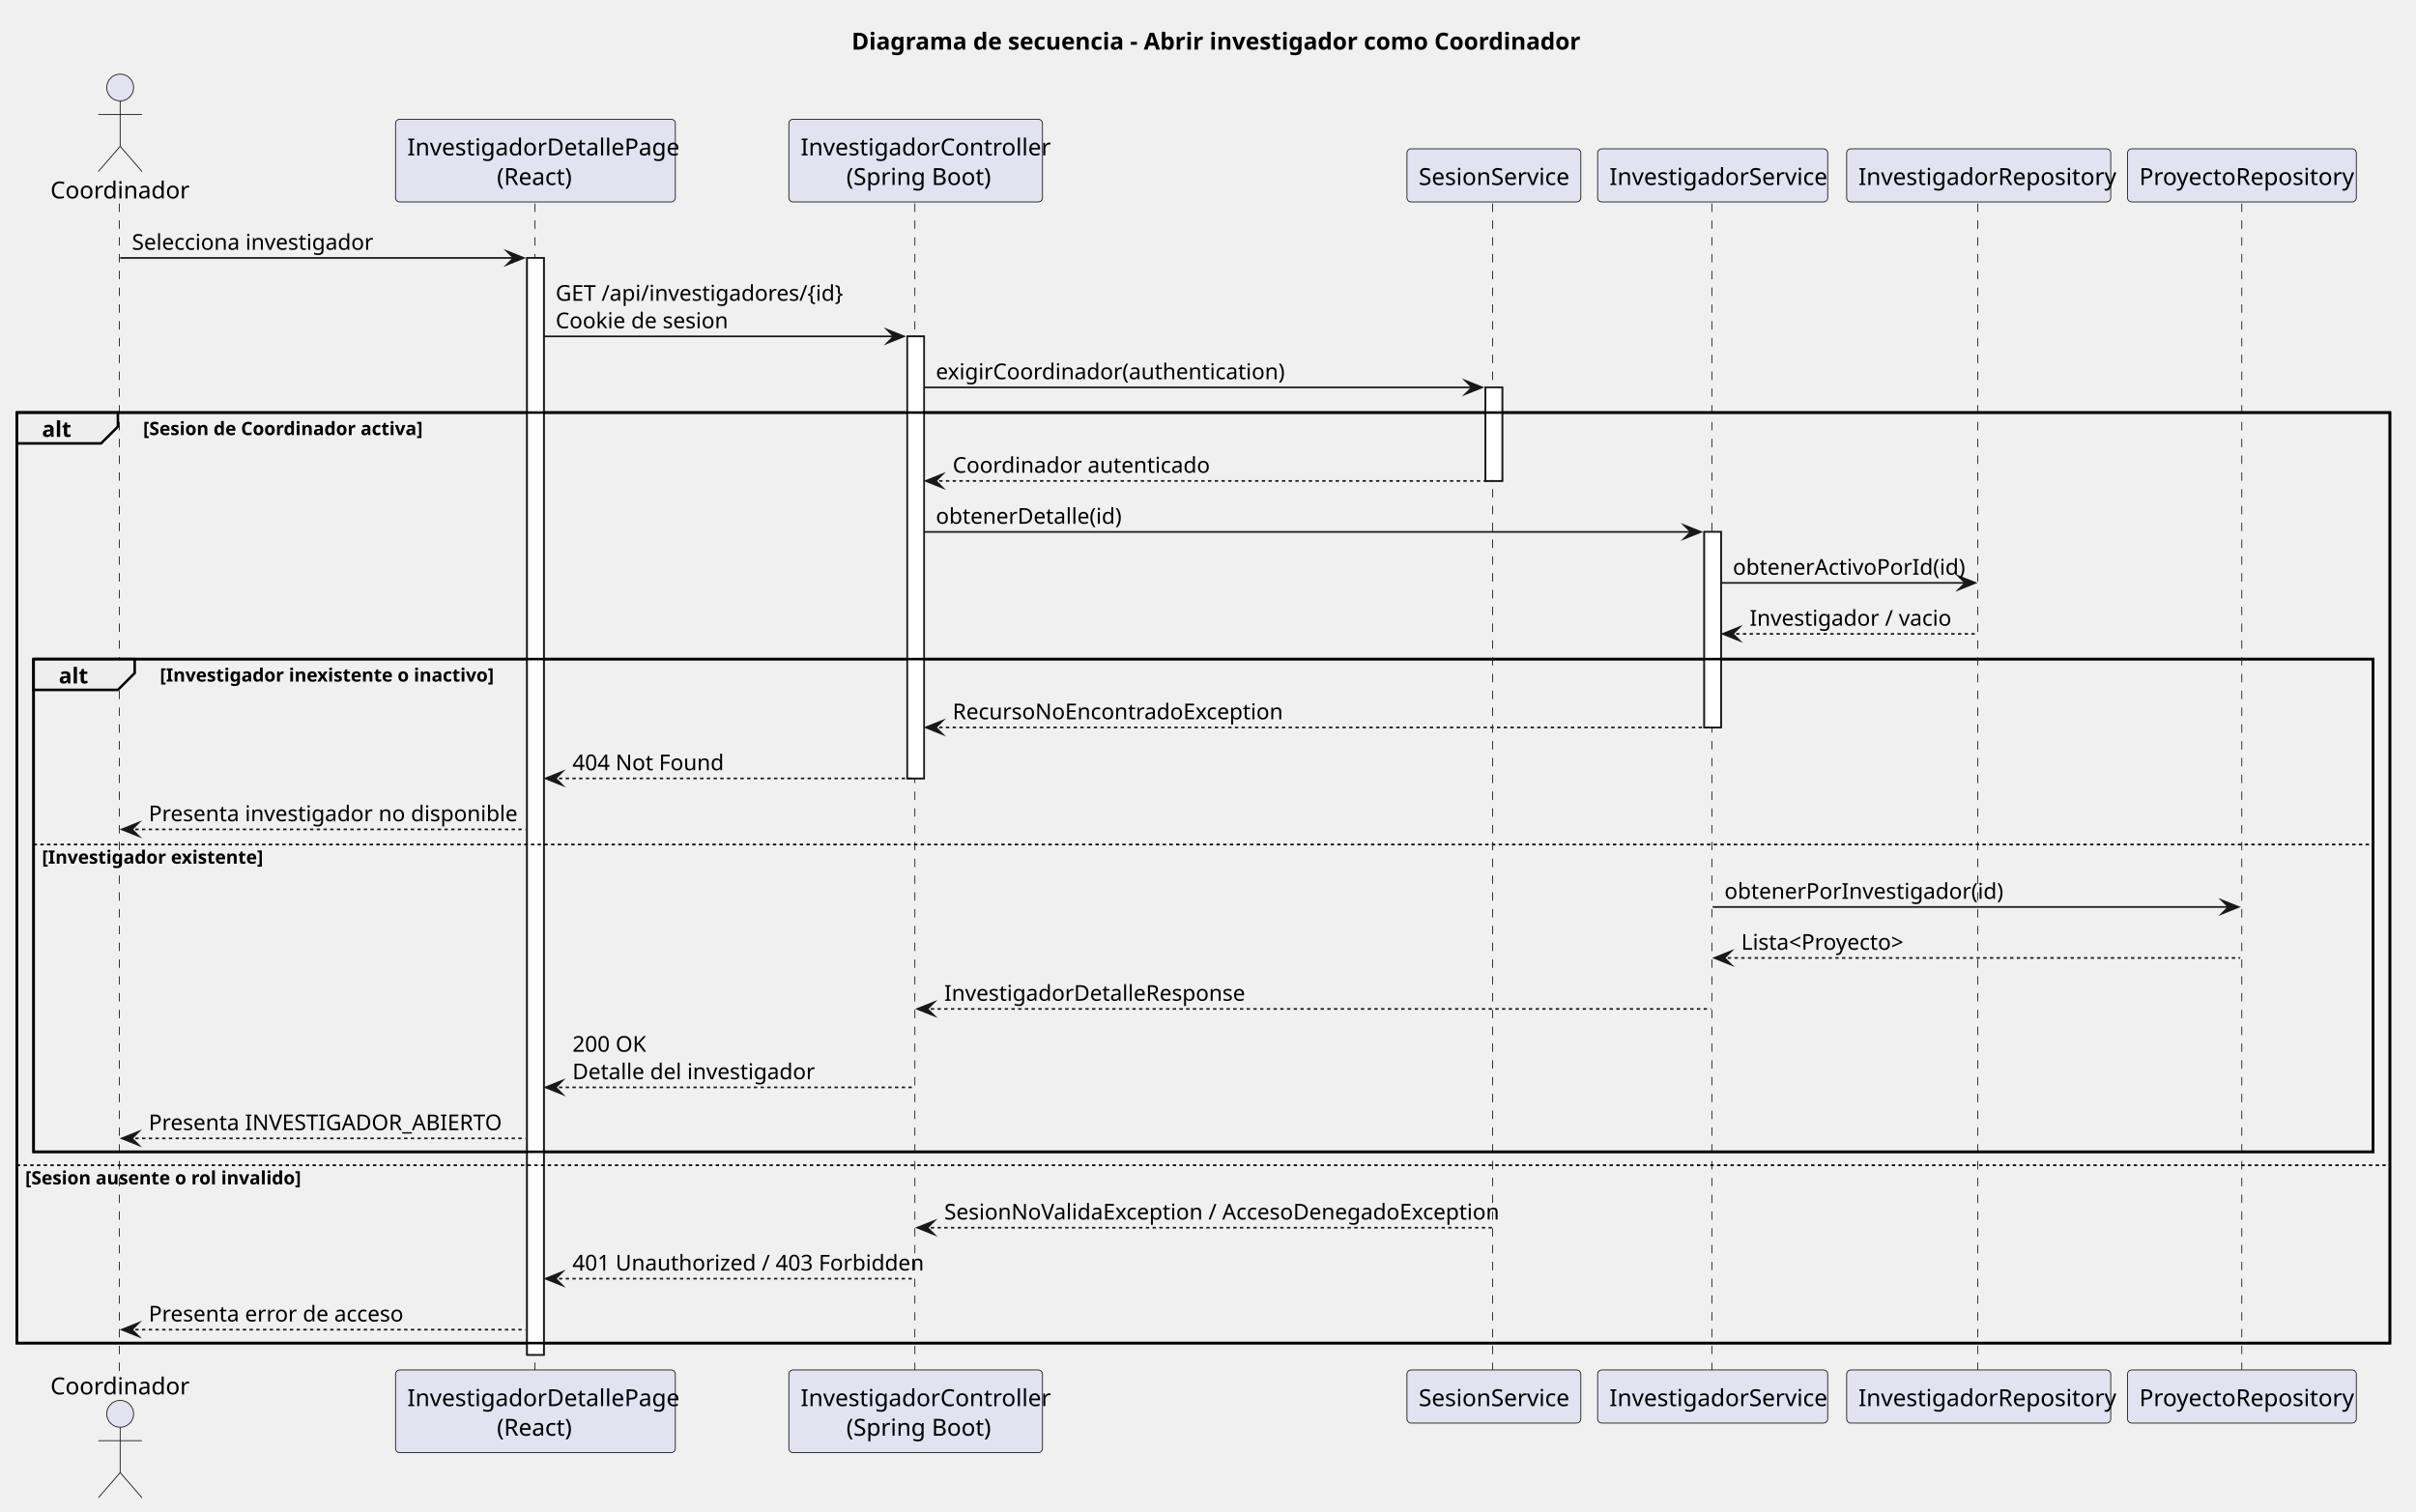
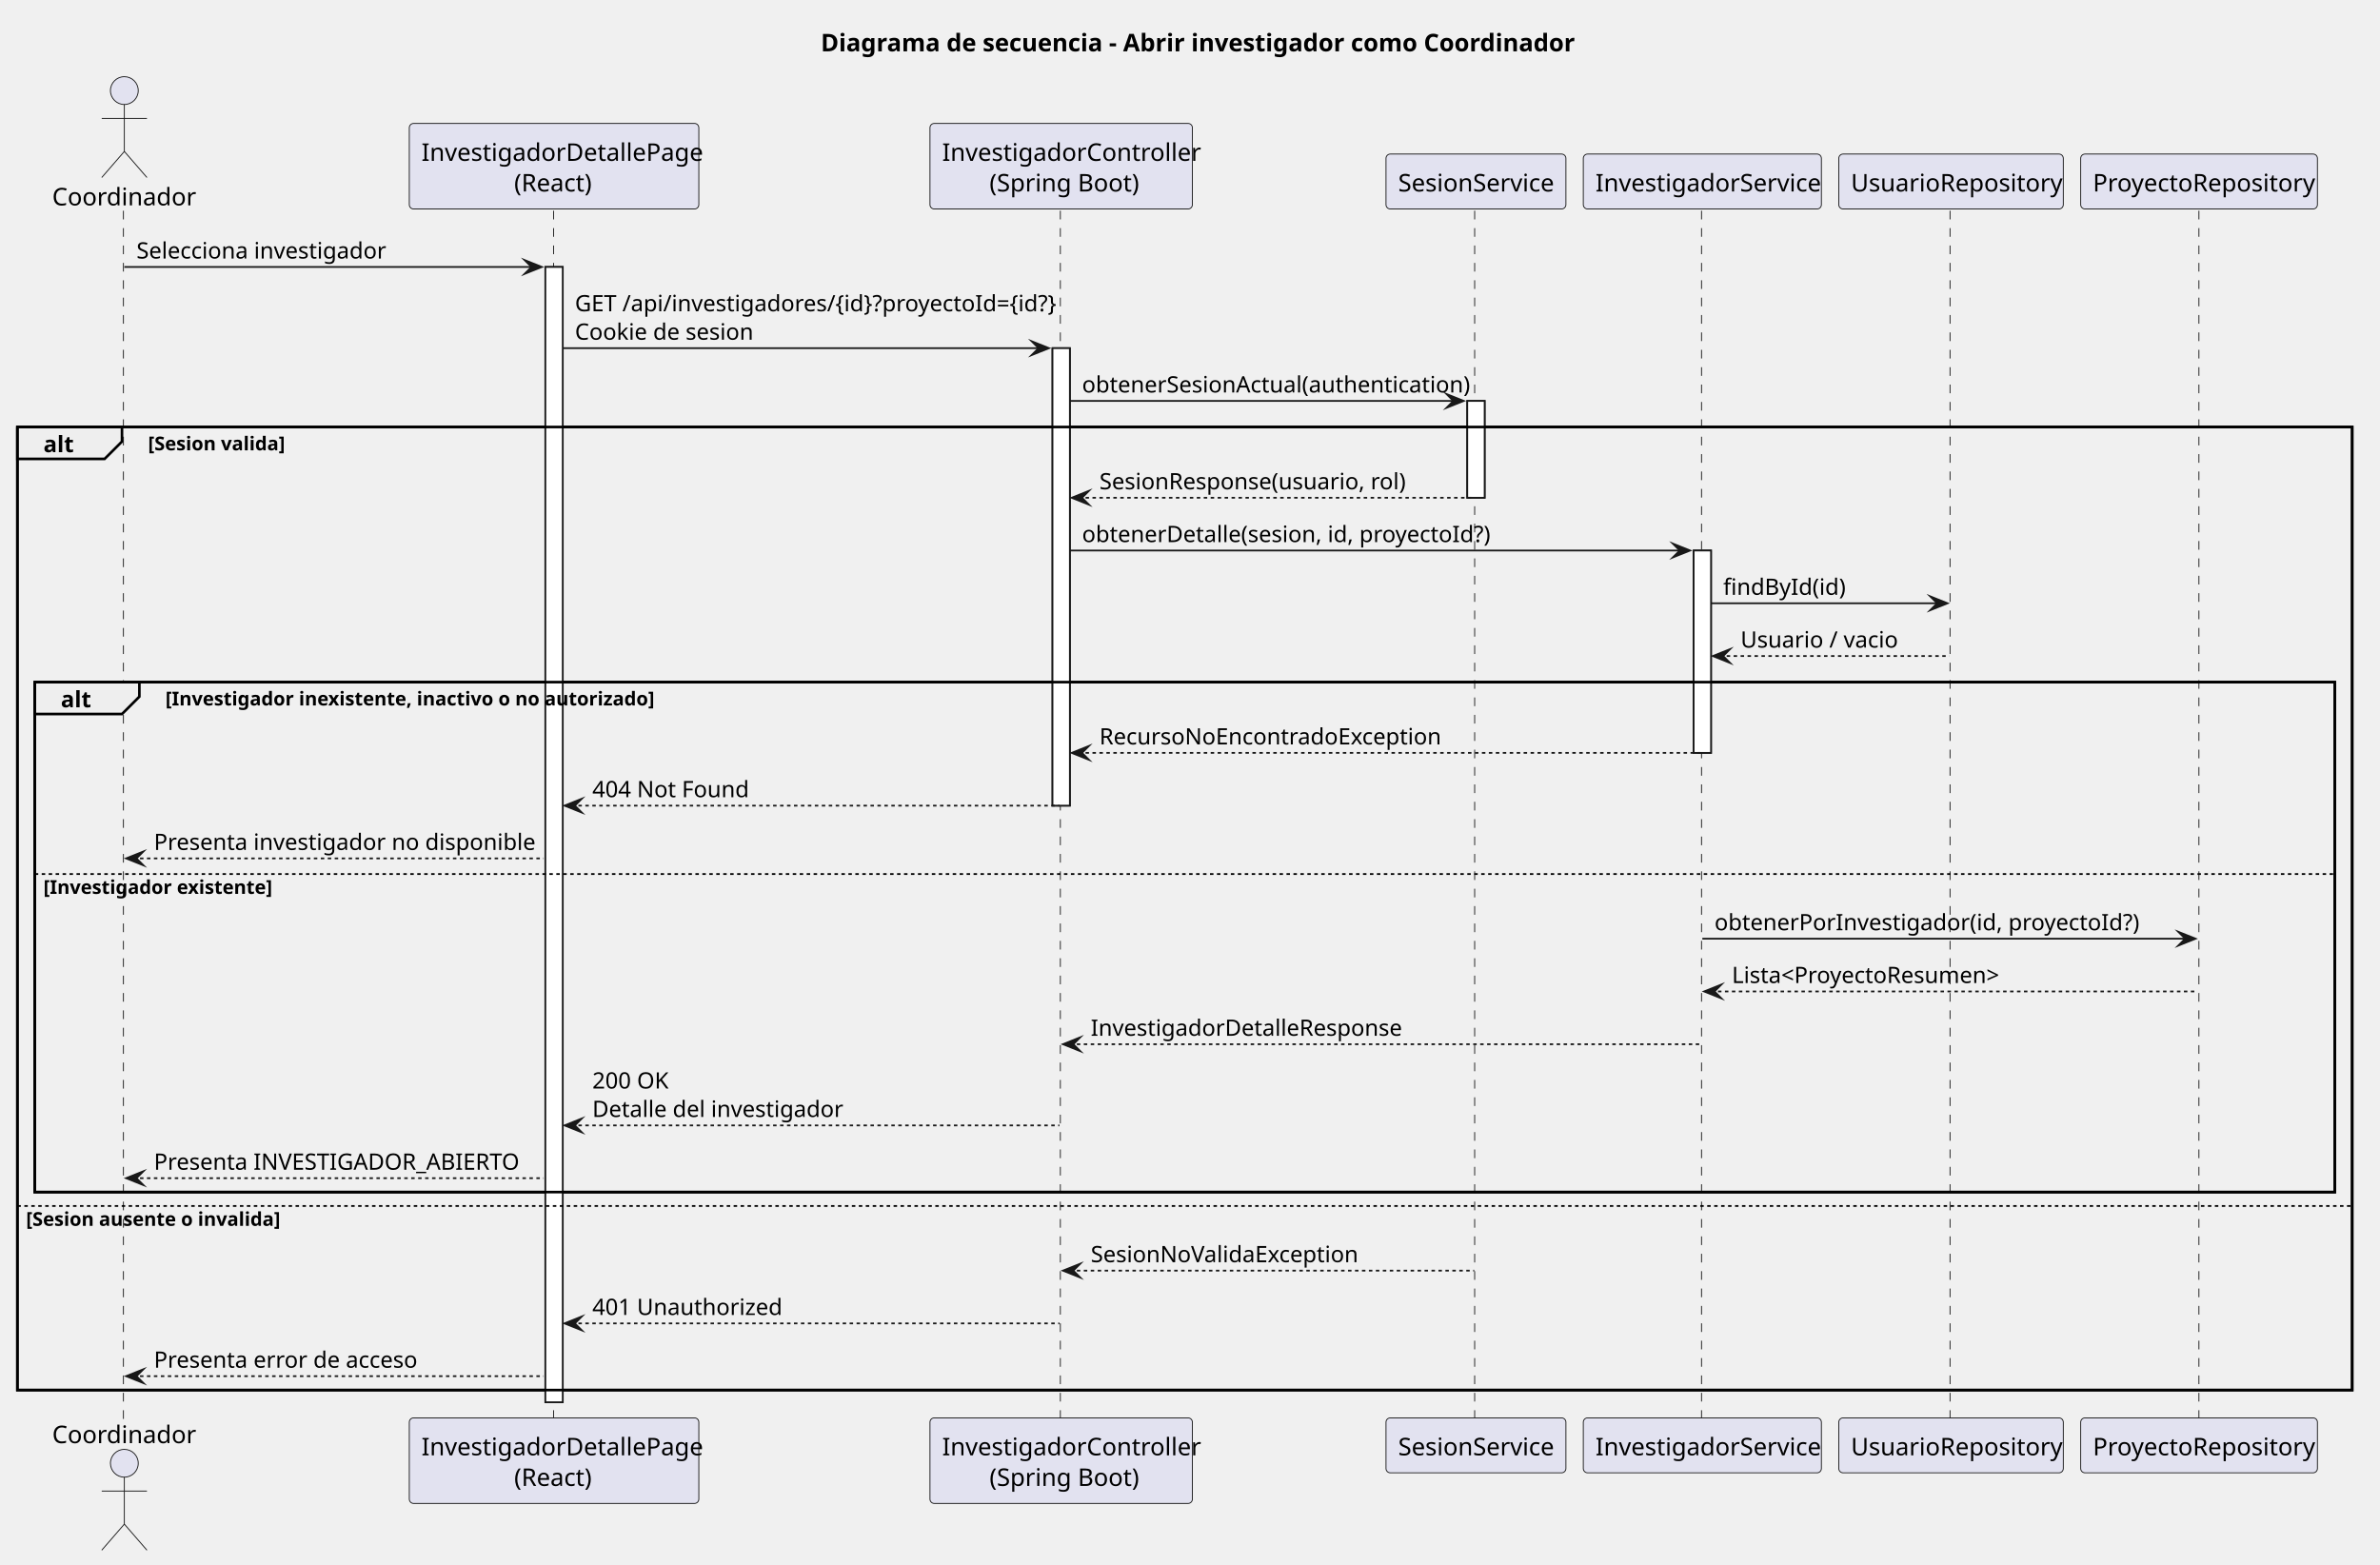
- <svg xmlns="http://www.w3.org/2000/svg" contentStyleType="text/css" data-diagram-type="SEQUENCE" height="900px" preserveAspectRatio="none" style="width:1438px;height:900px;background:#FFFFFF;" version="1.1" viewBox="0 0 1438 900" width="1438px" zoomAndPan="magnify">
+ <svg xmlns="http://www.w3.org/2000/svg" contentStyleType="text/css" data-diagram-type="SEQUENCE" height="900px" preserveAspectRatio="none" style="width:1369px;height:900px;background:#FFFFFF;" version="1.1" viewBox="0 0 1369 900" width="1369px" zoomAndPan="magnify">
  <defs />
  <g>
    <g class="title" data-source-line="1">
-       <text fill="#000000" font-family="sans-serif" font-size="14" font-weight="700" lengthAdjust="spacing" textLength="417.765" x="506.853" y="29.533">Diagrama de secuencia - Abrir investigador como Coordinador</text>
+       <text fill="#000000" font-family="sans-serif" font-size="14" font-weight="700" lengthAdjust="spacing" textLength="417.765" x="472.119" y="29.533">Diagrama de secuencia - Abrir investigador como Coordinador</text>
    </g>
    <g>
      <rect fill="#FFFFFF" height="653.055" style="stroke:#181818;stroke-width:1;" width="10" x="313.699" y="153.57" />
    </g>
    <g>
-       <rect fill="#FFFFFF" height="263.164" style="stroke:#181818;stroke-width:1;" width="10" x="540.003" y="200.273" />
-     </g>
-     <g>
-       <rect fill="#FFFFFF" height="55.703" style="stroke:#181818;stroke-width:1;" width="10" x="884.154" y="230.625" />
-     </g>
-     <g>
-       <rect fill="#FFFFFF" height="116.406" style="stroke:#181818;stroke-width:1;" width="10" x="1014.374" y="316.68" />
-     </g>
-     <rect fill="none" height="554" style="stroke:#000000;stroke-width:1.5;" width="1412.472" x="10" y="245.625" />
-     <rect fill="none" height="293.352" style="stroke:#000000;stroke-width:1.5;" width="1392.472" x="20" y="392.383" />
+       <rect fill="#FFFFFF" height="263.164" style="stroke:#181818;stroke-width:1;" width="10" x="605.403" y="200.273" />
+     </g>
+     <g>
+       <rect fill="#FFFFFF" height="55.703" style="stroke:#181818;stroke-width:1;" width="10" x="843.984" y="230.625" />
+     </g>
+     <g>
+       <rect fill="#FFFFFF" height="116.406" style="stroke:#181818;stroke-width:1;" width="10" x="974.204" y="316.68" />
+     </g>
+     <rect fill="none" height="554" style="stroke:#000000;stroke-width:1.5;" width="1343.003" x="10" y="245.625" />
+     <rect fill="none" height="293.352" style="stroke:#000000;stroke-width:1.5;" width="1323.003" x="20" y="392.383" />
    <g class="participant-lifeline" data-entity-uid="part1" data-qualified-name="Coordinador" data-source-line="3" id="part1-lifeline">
      <g>
        <rect fill="#000000" fill-opacity="0" height="695.406" width="8" x="67.524" y="121.219" />
        <line style="stroke:#181818;stroke-width:0.5;stroke-dasharray:5,5;" x1="71" x2="71" y1="121.219" y2="816.625" />
      </g>
    </g>
    <g class="participant-lifeline" data-entity-uid="part2" data-qualified-name="Frontend" data-source-line="4" id="part2-lifeline">
      <g>
        <rect fill="#000000" fill-opacity="0" height="695.406" width="8" x="314.699" y="121.219" />
        <line style="stroke:#181818;stroke-width:0.5;stroke-dasharray:5,5;" x1="318.427" x2="318.427" y1="121.219" y2="816.625" />
      </g>
    </g>
    <g class="participant-lifeline" data-entity-uid="part3" data-qualified-name="Api" data-source-line="5" id="part3-lifeline">
      <g>
-         <rect fill="#000000" fill-opacity="0" height="695.406" width="8" x="541.003" y="121.219" />
-         <line style="stroke:#181818;stroke-width:0.5;stroke-dasharray:5,5;" x1="544.524" x2="544.524" y1="121.219" y2="816.625" />
+         <rect fill="#000000" fill-opacity="0" height="695.406" width="8" x="606.403" y="121.219" />
+         <line style="stroke:#181818;stroke-width:0.5;stroke-dasharray:5,5;" x1="609.924" x2="609.924" y1="121.219" y2="816.625" />
      </g>
    </g>
    <g class="participant-lifeline" data-entity-uid="part4" data-qualified-name="Sesion" data-source-line="6" id="part4-lifeline">
      <g>
-         <rect fill="#000000" fill-opacity="0" height="695.406" width="8" x="885.154" y="121.219" />
-         <line style="stroke:#181818;stroke-width:0.5;stroke-dasharray:5,5;" x1="888.409" x2="888.409" y1="121.219" y2="816.625" />
+         <rect fill="#000000" fill-opacity="0" height="695.406" width="8" x="844.984" y="121.219" />
+         <line style="stroke:#181818;stroke-width:0.5;stroke-dasharray:5,5;" x1="848.239" x2="848.239" y1="121.219" y2="816.625" />
      </g>
    </g>
    <g class="participant-lifeline" data-entity-uid="part5" data-qualified-name="Service" data-source-line="7" id="part5-lifeline">
      <g>
-         <rect fill="#000000" fill-opacity="0" height="695.406" width="8" x="1015.374" y="121.219" />
-         <line style="stroke:#181818;stroke-width:0.5;stroke-dasharray:5,5;" x1="1018.898" x2="1018.898" y1="121.219" y2="816.625" />
-       </g>
-     </g>
-     <g class="participant-lifeline" data-entity-uid="part6" data-qualified-name="InvestigadorRepo" data-source-line="8" id="part6-lifeline">
-       <g>
-         <rect fill="#000000" fill-opacity="0" height="695.406" width="8" x="1173.714" y="121.219" />
-         <line style="stroke:#181818;stroke-width:0.5;stroke-dasharray:5,5;" x1="1177.121" x2="1177.121" y1="121.219" y2="816.625" />
+         <rect fill="#000000" fill-opacity="0" height="695.406" width="8" x="975.204" y="121.219" />
+         <line style="stroke:#181818;stroke-width:0.5;stroke-dasharray:5,5;" x1="978.729" x2="978.729" y1="121.219" y2="816.625" />
+       </g>
+     </g>
+     <g class="participant-lifeline" data-entity-uid="part6" data-qualified-name="UsuarioRepo" data-source-line="8" id="part6-lifeline">
+       <g>
+         <rect fill="#000000" fill-opacity="0" height="695.406" width="8" x="1118.259" y="121.219" />
+         <line style="stroke:#181818;stroke-width:0.5;stroke-dasharray:5,5;" x1="1121.68" x2="1121.68" y1="121.219" y2="816.625" />
      </g>
    </g>
    <g class="participant-lifeline" data-entity-uid="part7" data-qualified-name="ProyectoRepo" data-source-line="9" id="part7-lifeline">
      <g>
-         <rect fill="#000000" fill-opacity="0" height="695.406" width="8" x="1330.389" y="121.219" />
-         <line style="stroke:#181818;stroke-width:0.5;stroke-dasharray:5,5;" x1="1334.307" x2="1334.307" y1="121.219" y2="816.625" />
+         <rect fill="#000000" fill-opacity="0" height="695.406" width="8" x="1260.92" y="121.219" />
+         <line style="stroke:#181818;stroke-width:0.5;stroke-dasharray:5,5;" x1="1264.838" x2="1264.838" y1="121.219" y2="816.625" />
      </g>
    </g>
    <g class="participant participant-head" data-entity-uid="part1" data-qualified-name="Coordinador" data-source-line="3" id="part1-head">
      <text fill="#000000" font-family="sans-serif" font-size="14" lengthAdjust="spacing" textLength="77.048" x="30" y="118.143">Coordinador</text>
      <ellipse cx="71.524" cy="52.109" fill="#E2E2F0" rx="8" ry="8" style="stroke:#181818;stroke-width:0.5;" />
      <path d="M71.524,60.109 L71.524,87.109 M58.524,68.109 L84.524,68.109 M71.524,87.109 L58.524,102.109 M71.524,87.109 L84.524,102.109" fill="none" style="stroke:#181818;stroke-width:0.5;" />
    </g>
    <g class="participant participant-tail" data-entity-uid="part1" data-qualified-name="Coordinador" data-source-line="3" id="part1-tail">
      <text fill="#000000" font-family="sans-serif" font-size="14" lengthAdjust="spacing" textLength="77.048" x="30" y="830.158">Coordinador</text>
      <ellipse cx="71.524" cy="841.734" fill="#E2E2F0" rx="8" ry="8" style="stroke:#181818;stroke-width:0.5;" />
      <path d="M71.524,849.734 L71.524,876.734 M58.524,857.734 L84.524,857.734 M71.524,876.734 L58.524,891.734 M71.524,876.734 L84.524,891.734" fill="none" style="stroke:#181818;stroke-width:0.5;" />
    </g>
    <g class="participant participant-head" data-entity-uid="part2" data-qualified-name="Frontend" data-source-line="4" id="part2-head">
      <rect fill="#E2E2F0" height="49.219" rx="2.5" ry="2.5" style="stroke:#181818;stroke-width:0.5;" width="166.544" x="235.427" y="71" />
      <text fill="#000000" font-family="sans-serif" font-size="14" lengthAdjust="spacing" textLength="152.544" x="242.427" y="92.533">InvestigadorDetallePage</text>
      <text fill="#000000" font-family="sans-serif" font-size="14" lengthAdjust="spacing" textLength="45.897" x="295.751" y="110.143">(React)</text>
    </g>
    <g class="participant participant-tail" data-entity-uid="part2" data-qualified-name="Frontend" data-source-line="4" id="part2-tail">
      <rect fill="#E2E2F0" height="49.219" rx="2.5" ry="2.5" style="stroke:#181818;stroke-width:0.5;" width="166.544" x="235.427" y="815.625" />
      <text fill="#000000" font-family="sans-serif" font-size="14" lengthAdjust="spacing" textLength="152.544" x="242.427" y="837.158">InvestigadorDetallePage</text>
      <text fill="#000000" font-family="sans-serif" font-size="14" lengthAdjust="spacing" textLength="45.897" x="295.751" y="854.768">(React)</text>
    </g>
    <g class="participant participant-head" data-entity-uid="part3" data-qualified-name="Api" data-source-line="5" id="part3-head">
-       <rect fill="#E2E2F0" height="49.219" rx="2.5" ry="2.5" style="stroke:#181818;stroke-width:0.5;" width="150.958" x="469.524" y="71" />
-       <text fill="#000000" font-family="sans-serif" font-size="14" lengthAdjust="spacing" textLength="136.958" x="476.524" y="92.533">InvestigadorController</text>
-       <text fill="#000000" font-family="sans-serif" font-size="14" lengthAdjust="spacing" textLength="82.482" x="503.762" y="110.143">(Spring Boot)</text>
+       <rect fill="#E2E2F0" height="49.219" rx="2.5" ry="2.5" style="stroke:#181818;stroke-width:0.5;" width="150.958" x="534.924" y="71" />
+       <text fill="#000000" font-family="sans-serif" font-size="14" lengthAdjust="spacing" textLength="136.958" x="541.924" y="92.533">InvestigadorController</text>
+       <text fill="#000000" font-family="sans-serif" font-size="14" lengthAdjust="spacing" textLength="82.482" x="569.162" y="110.143">(Spring Boot)</text>
    </g>
    <g class="participant participant-tail" data-entity-uid="part3" data-qualified-name="Api" data-source-line="5" id="part3-tail">
-       <rect fill="#E2E2F0" height="49.219" rx="2.5" ry="2.5" style="stroke:#181818;stroke-width:0.5;" width="150.958" x="469.524" y="815.625" />
-       <text fill="#000000" font-family="sans-serif" font-size="14" lengthAdjust="spacing" textLength="136.958" x="476.524" y="837.158">InvestigadorController</text>
-       <text fill="#000000" font-family="sans-serif" font-size="14" lengthAdjust="spacing" textLength="82.482" x="503.762" y="854.768">(Spring Boot)</text>
+       <rect fill="#E2E2F0" height="49.219" rx="2.5" ry="2.5" style="stroke:#181818;stroke-width:0.5;" width="150.958" x="534.924" y="815.625" />
+       <text fill="#000000" font-family="sans-serif" font-size="14" lengthAdjust="spacing" textLength="136.958" x="541.924" y="837.158">InvestigadorController</text>
+       <text fill="#000000" font-family="sans-serif" font-size="14" lengthAdjust="spacing" textLength="82.482" x="569.162" y="854.768">(Spring Boot)</text>
    </g>
    <g class="participant participant-head" data-entity-uid="part4" data-qualified-name="Sesion" data-source-line="6" id="part4-head">
-       <rect fill="#E2E2F0" height="31.609" rx="2.5" ry="2.5" style="stroke:#181818;stroke-width:0.5;" width="103.489" x="837.409" y="88.609" />
-       <text fill="#000000" font-family="sans-serif" font-size="14" lengthAdjust="spacing" textLength="89.489" x="844.409" y="110.143">SesionService</text>
+       <rect fill="#E2E2F0" height="31.609" rx="2.5" ry="2.5" style="stroke:#181818;stroke-width:0.5;" width="103.489" x="797.239" y="88.609" />
+       <text fill="#000000" font-family="sans-serif" font-size="14" lengthAdjust="spacing" textLength="89.489" x="804.239" y="110.143">SesionService</text>
    </g>
    <g class="participant participant-tail" data-entity-uid="part4" data-qualified-name="Sesion" data-source-line="6" id="part4-tail">
-       <rect fill="#E2E2F0" height="31.609" rx="2.5" ry="2.5" style="stroke:#181818;stroke-width:0.5;" width="103.489" x="837.409" y="815.625" />
-       <text fill="#000000" font-family="sans-serif" font-size="14" lengthAdjust="spacing" textLength="89.489" x="844.409" y="837.158">SesionService</text>
+       <rect fill="#E2E2F0" height="31.609" rx="2.5" ry="2.5" style="stroke:#181818;stroke-width:0.5;" width="103.489" x="797.239" y="815.625" />
+       <text fill="#000000" font-family="sans-serif" font-size="14" lengthAdjust="spacing" textLength="89.489" x="804.239" y="837.158">SesionService</text>
    </g>
    <g class="participant participant-head" data-entity-uid="part5" data-qualified-name="Service" data-source-line="7" id="part5-head">
-       <rect fill="#E2E2F0" height="31.609" rx="2.5" ry="2.5" style="stroke:#181818;stroke-width:0.5;" width="136.951" x="950.898" y="88.609" />
-       <text fill="#000000" font-family="sans-serif" font-size="14" lengthAdjust="spacing" textLength="122.951" x="957.898" y="110.143">InvestigadorService</text>
+       <rect fill="#E2E2F0" height="31.609" rx="2.5" ry="2.5" style="stroke:#181818;stroke-width:0.5;" width="136.951" x="910.729" y="88.609" />
+       <text fill="#000000" font-family="sans-serif" font-size="14" lengthAdjust="spacing" textLength="122.951" x="917.729" y="110.143">InvestigadorService</text>
    </g>
    <g class="participant participant-tail" data-entity-uid="part5" data-qualified-name="Service" data-source-line="7" id="part5-tail">
-       <rect fill="#E2E2F0" height="31.609" rx="2.5" ry="2.5" style="stroke:#181818;stroke-width:0.5;" width="136.951" x="950.898" y="815.625" />
-       <text fill="#000000" font-family="sans-serif" font-size="14" lengthAdjust="spacing" textLength="122.951" x="957.898" y="837.158">InvestigadorService</text>
-     </g>
-     <g class="participant participant-head" data-entity-uid="part6" data-qualified-name="InvestigadorRepo" data-source-line="8" id="part6-head">
-       <rect fill="#E2E2F0" height="31.609" rx="2.5" ry="2.5" style="stroke:#181818;stroke-width:0.5;" width="157.185" x="1099.121" y="88.609" />
-       <text fill="#000000" font-family="sans-serif" font-size="14" lengthAdjust="spacing" textLength="143.185" x="1106.121" y="110.143">InvestigadorRepository</text>
-     </g>
-     <g class="participant participant-tail" data-entity-uid="part6" data-qualified-name="InvestigadorRepo" data-source-line="8" id="part6-tail">
-       <rect fill="#E2E2F0" height="31.609" rx="2.5" ry="2.5" style="stroke:#181818;stroke-width:0.5;" width="157.185" x="1099.121" y="815.625" />
-       <text fill="#000000" font-family="sans-serif" font-size="14" lengthAdjust="spacing" textLength="143.185" x="1106.121" y="837.158">InvestigadorRepository</text>
+       <rect fill="#E2E2F0" height="31.609" rx="2.5" ry="2.5" style="stroke:#181818;stroke-width:0.5;" width="136.951" x="910.729" y="815.625" />
+       <text fill="#000000" font-family="sans-serif" font-size="14" lengthAdjust="spacing" textLength="122.951" x="917.729" y="837.158">InvestigadorService</text>
+     </g>
+     <g class="participant participant-head" data-entity-uid="part6" data-qualified-name="UsuarioRepo" data-source-line="8" id="part6-head">
+       <rect fill="#E2E2F0" height="31.609" rx="2.5" ry="2.5" style="stroke:#181818;stroke-width:0.5;" width="129.158" x="1057.68" y="88.609" />
+       <text fill="#000000" font-family="sans-serif" font-size="14" lengthAdjust="spacing" textLength="115.158" x="1064.68" y="110.143">UsuarioRepository</text>
+     </g>
+     <g class="participant participant-tail" data-entity-uid="part6" data-qualified-name="UsuarioRepo" data-source-line="8" id="part6-tail">
+       <rect fill="#E2E2F0" height="31.609" rx="2.5" ry="2.5" style="stroke:#181818;stroke-width:0.5;" width="129.158" x="1057.68" y="815.625" />
+       <text fill="#000000" font-family="sans-serif" font-size="14" lengthAdjust="spacing" textLength="115.158" x="1064.68" y="837.158">UsuarioRepository</text>
    </g>
    <g class="participant participant-head" data-entity-uid="part7" data-qualified-name="ProyectoRepo" data-source-line="9" id="part7-head">
-       <rect fill="#E2E2F0" height="31.609" rx="2.5" ry="2.5" style="stroke:#181818;stroke-width:0.5;" width="136.165" x="1266.307" y="88.609" />
-       <text fill="#000000" font-family="sans-serif" font-size="14" lengthAdjust="spacing" textLength="122.165" x="1273.307" y="110.143">ProyectoRepository</text>
+       <rect fill="#E2E2F0" height="31.609" rx="2.5" ry="2.5" style="stroke:#181818;stroke-width:0.5;" width="136.165" x="1196.838" y="88.609" />
+       <text fill="#000000" font-family="sans-serif" font-size="14" lengthAdjust="spacing" textLength="122.165" x="1203.838" y="110.143">ProyectoRepository</text>
    </g>
    <g class="participant participant-tail" data-entity-uid="part7" data-qualified-name="ProyectoRepo" data-source-line="9" id="part7-tail">
-       <rect fill="#E2E2F0" height="31.609" rx="2.5" ry="2.5" style="stroke:#181818;stroke-width:0.5;" width="136.165" x="1266.307" y="815.625" />
-       <text fill="#000000" font-family="sans-serif" font-size="14" lengthAdjust="spacing" textLength="122.165" x="1273.307" y="837.158">ProyectoRepository</text>
+       <rect fill="#E2E2F0" height="31.609" rx="2.5" ry="2.5" style="stroke:#181818;stroke-width:0.5;" width="136.165" x="1196.838" y="815.625" />
+       <text fill="#000000" font-family="sans-serif" font-size="14" lengthAdjust="spacing" textLength="122.165" x="1203.838" y="837.158">ProyectoRepository</text>
    </g>
    <g>
      <rect fill="#FFFFFF" height="653.055" style="stroke:#181818;stroke-width:1;" width="10" x="313.699" y="153.57" />
    </g>
    <g>
-       <rect fill="#FFFFFF" height="263.164" style="stroke:#181818;stroke-width:1;" width="10" x="540.003" y="200.273" />
-     </g>
-     <g>
-       <rect fill="#FFFFFF" height="55.703" style="stroke:#181818;stroke-width:1;" width="10" x="884.154" y="230.625" />
-     </g>
-     <g>
-       <rect fill="#FFFFFF" height="116.406" style="stroke:#181818;stroke-width:1;" width="10" x="1014.374" y="316.68" />
+       <rect fill="#FFFFFF" height="263.164" style="stroke:#181818;stroke-width:1;" width="10" x="605.403" y="200.273" />
+     </g>
+     <g>
+       <rect fill="#FFFFFF" height="55.703" style="stroke:#181818;stroke-width:1;" width="10" x="843.984" y="230.625" />
+     </g>
+     <g>
+       <rect fill="#FFFFFF" height="116.406" style="stroke:#181818;stroke-width:1;" width="10" x="974.204" y="316.68" />
    </g>
    <g class="message" data-entity-1="part1" data-entity-2="part2" data-source-line="11" id="msg1">
      <polygon fill="#181818" points="301.699,149.57,311.699,153.57,301.699,157.57,305.699,153.57" style="stroke:#181818;stroke-width:1;stroke-linejoin:miter;stroke-miterlimit:10;" />
      <line style="stroke:#181818;stroke-width:1;" x1="71.524" x2="307.699" y1="153.57" y2="153.57" />
      <text fill="#000000" font-family="sans-serif" font-size="13" lengthAdjust="spacing" textLength="137.306" x="78.524" y="148.714">Selecciona investigador</text>
    </g>
    <g class="message" data-entity-1="part2" data-entity-2="part3" data-source-line="13" id="msg2">
-       <polygon fill="#181818" points="528.003,196.273,538.003,200.273,528.003,204.273,532.003,200.273" style="stroke:#181818;stroke-width:1;stroke-linejoin:miter;stroke-miterlimit:10;" />
-       <line style="stroke:#181818;stroke-width:1;" x1="323.699" x2="534.003" y1="200.273" y2="200.273" />
-       <text fill="#000000" font-family="sans-serif" font-size="13" lengthAdjust="spacing" textLength="161.148" x="330.699" y="179.065">GET /api/investigadores/{id}</text>
+       <polygon fill="#181818" points="593.403,196.273,603.403,200.273,593.403,204.273,597.403,200.273" style="stroke:#181818;stroke-width:1;stroke-linejoin:miter;stroke-miterlimit:10;" />
+       <line style="stroke:#181818;stroke-width:1;" x1="323.699" x2="599.403" y1="200.273" y2="200.273" />
+       <text fill="#000000" font-family="sans-serif" font-size="13" lengthAdjust="spacing" textLength="262.704" x="330.699" y="179.065">GET /api/investigadores/{id}?proyectoId={id?}</text>
      <text fill="#000000" font-family="sans-serif" font-size="13" lengthAdjust="spacing" textLength="99.728" x="330.699" y="195.417">Cookie de sesion</text>
    </g>
    <g class="message" data-entity-1="part3" data-entity-2="part4" data-source-line="15" id="msg3">
-       <polygon fill="#181818" points="872.154,226.625,882.154,230.625,872.154,234.625,876.154,230.625" style="stroke:#181818;stroke-width:1;stroke-linejoin:miter;stroke-miterlimit:10;" />
-       <line style="stroke:#181818;stroke-width:1;" x1="550.003" x2="878.154" y1="230.625" y2="230.625" />
-       <text fill="#000000" font-family="sans-serif" font-size="13" lengthAdjust="spacing" textLength="192.22" x="557.003" y="225.769">exigirCoordinador(authentication)</text>
+       <polygon fill="#181818" points="831.984,226.625,841.984,230.625,831.984,234.625,835.984,230.625" style="stroke:#181818;stroke-width:1;stroke-linejoin:miter;stroke-miterlimit:10;" />
+       <line style="stroke:#181818;stroke-width:1;" x1="615.403" x2="837.984" y1="230.625" y2="230.625" />
+       <text fill="#000000" font-family="sans-serif" font-size="13" lengthAdjust="spacing" textLength="209.581" x="622.403" y="225.769">obtenerSesionActual(authentication)</text>
    </g>
    <path d="M10,245.625 L70.171,245.625 L70.171,253.977 L60.171,263.977 L10,263.977 L10,245.625" fill="#EEEEEE" style="stroke:#000000;stroke-width:1.5;" />
-     <rect fill="none" height="554" style="stroke:#000000;stroke-width:1.5;" width="1412.472" x="10" y="245.625" />
+     <rect fill="none" height="554" style="stroke:#000000;stroke-width:1.5;" width="1343.003" x="10" y="245.625" />
    <text fill="#000000" font-family="sans-serif" font-size="13" font-weight="700" lengthAdjust="spacing" textLength="15.171" x="25" y="260.12">alt</text>
-     <text fill="#000000" font-family="sans-serif" font-size="11" font-weight="700" lengthAdjust="spacing" textLength="162.583" x="85.171" y="259.044">[Sesion de Coordinador activa]</text>
+     <text fill="#000000" font-family="sans-serif" font-size="11" font-weight="700" lengthAdjust="spacing" textLength="77.634" x="85.171" y="259.044">[Sesion valida]</text>
    <g class="message" data-entity-1="part4" data-entity-2="part3" data-source-line="18" id="msg4">
-       <polygon fill="#181818" points="561.003,282.328,551.003,286.328,561.003,290.328,557.003,286.328" style="stroke:#181818;stroke-width:1;stroke-linejoin:miter;stroke-miterlimit:10;" />
-       <line style="stroke:#181818;stroke-width:1;stroke-dasharray:2,2;" x1="555.003" x2="888.154" y1="286.328" y2="286.328" />
-       <text fill="#000000" font-family="sans-serif" font-size="13" lengthAdjust="spacing" textLength="142.378" x="567.003" y="281.472">Coordinador autenticado</text>
+       <polygon fill="#181818" points="626.403,282.328,616.403,286.328,626.403,290.328,622.403,286.328" style="stroke:#181818;stroke-width:1;stroke-linejoin:miter;stroke-miterlimit:10;" />
+       <line style="stroke:#181818;stroke-width:1;stroke-dasharray:2,2;" x1="620.403" x2="847.984" y1="286.328" y2="286.328" />
+       <text fill="#000000" font-family="sans-serif" font-size="13" lengthAdjust="spacing" textLength="171.253" x="632.403" y="281.472">SesionResponse(usuario, rol)</text>
    </g>
    <g class="message" data-entity-1="part3" data-entity-2="part5" data-source-line="20" id="msg5">
-       <polygon fill="#181818" points="1002.374,312.68,1012.374,316.68,1002.374,320.68,1006.374,316.68" style="stroke:#181818;stroke-width:1;stroke-linejoin:miter;stroke-miterlimit:10;" />
-       <line style="stroke:#181818;stroke-width:1;" x1="550.003" x2="1008.374" y1="316.68" y2="316.68" />
-       <text fill="#000000" font-family="sans-serif" font-size="13" lengthAdjust="spacing" textLength="103.334" x="557.003" y="311.823">obtenerDetalle(id)</text>
+       <polygon fill="#181818" points="962.204,312.68,972.204,316.68,962.204,320.68,966.204,316.68" style="stroke:#181818;stroke-width:1;stroke-linejoin:miter;stroke-miterlimit:10;" />
+       <line style="stroke:#181818;stroke-width:1;" x1="615.403" x2="968.204" y1="316.68" y2="316.68" />
+       <text fill="#000000" font-family="sans-serif" font-size="13" lengthAdjust="spacing" textLength="223.292" x="622.403" y="311.823">obtenerDetalle(sesion, id, proyectoId?)</text>
    </g>
    <g class="message" data-entity-1="part5" data-entity-2="part6" data-source-line="22" id="msg6">
-       <polygon fill="#181818" points="1165.714,343.031,1175.714,347.031,1165.714,351.031,1169.714,347.031" style="stroke:#181818;stroke-width:1;stroke-linejoin:miter;stroke-miterlimit:10;" />
-       <line style="stroke:#181818;stroke-width:1;" x1="1024.374" x2="1171.714" y1="347.031" y2="347.031" />
-       <text fill="#000000" font-family="sans-serif" font-size="13" lengthAdjust="spacing" textLength="129.34" x="1031.374" y="342.175">obtenerActivoPorId(id)</text>
+       <polygon fill="#181818" points="1110.259,343.031,1120.259,347.031,1110.259,351.031,1114.259,347.031" style="stroke:#181818;stroke-width:1;stroke-linejoin:miter;stroke-miterlimit:10;" />
+       <line style="stroke:#181818;stroke-width:1;" x1="984.204" x2="1116.259" y1="347.031" y2="347.031" />
+       <text fill="#000000" font-family="sans-serif" font-size="13" lengthAdjust="spacing" textLength="65.749" x="991.204" y="342.175">findById(id)</text>
    </g>
    <g class="message" data-entity-1="part6" data-entity-2="part5" data-source-line="23" id="msg7">
-       <polygon fill="#181818" points="1035.374,373.383,1025.374,377.383,1035.374,381.383,1031.374,377.383" style="stroke:#181818;stroke-width:1;stroke-linejoin:miter;stroke-miterlimit:10;" />
-       <line style="stroke:#181818;stroke-width:1;stroke-dasharray:2,2;" x1="1029.374" x2="1176.714" y1="377.383" y2="377.383" />
-       <text fill="#000000" font-family="sans-serif" font-size="13" lengthAdjust="spacing" textLength="112.004" x="1041.374" y="372.526">Investigador / vacio</text>
+       <polygon fill="#181818" points="995.204,373.383,985.204,377.383,995.204,381.383,991.204,377.383" style="stroke:#181818;stroke-width:1;stroke-linejoin:miter;stroke-miterlimit:10;" />
+       <line style="stroke:#181818;stroke-width:1;stroke-dasharray:2,2;" x1="989.204" x2="1121.259" y1="377.383" y2="377.383" />
+       <text fill="#000000" font-family="sans-serif" font-size="13" lengthAdjust="spacing" textLength="85.979" x="1001.204" y="372.526">Usuario / vacio</text>
    </g>
    <path d="M20,392.383 L80.171,392.383 L80.171,400.734 L70.171,410.734 L20,410.734 L20,392.383" fill="#EEEEEE" style="stroke:#000000;stroke-width:1.5;" />
-     <rect fill="none" height="293.352" style="stroke:#000000;stroke-width:1.5;" width="1392.472" x="20" y="392.383" />
+     <rect fill="none" height="293.352" style="stroke:#000000;stroke-width:1.5;" width="1323.003" x="20" y="392.383" />
    <text fill="#000000" font-family="sans-serif" font-size="13" font-weight="700" lengthAdjust="spacing" textLength="15.171" x="35" y="406.878">alt</text>
-     <text fill="#000000" font-family="sans-serif" font-size="11" font-weight="700" lengthAdjust="spacing" textLength="187.65" x="95.171" y="405.802">[Investigador inexistente o inactivo]</text>
+     <text fill="#000000" font-family="sans-serif" font-size="11" font-weight="700" lengthAdjust="spacing" textLength="265.869" x="95.171" y="405.802">[Investigador inexistente, inactivo o no autorizado]</text>
    <g class="message" data-entity-1="part5" data-entity-2="part3" data-source-line="25" id="msg8">
-       <polygon fill="#181818" points="561.003,429.086,551.003,433.086,561.003,437.086,557.003,433.086" style="stroke:#181818;stroke-width:1;stroke-linejoin:miter;stroke-miterlimit:10;" />
-       <line style="stroke:#181818;stroke-width:1;stroke-dasharray:2,2;" x1="555.003" x2="1018.374" y1="433.086" y2="433.086" />
-       <text fill="#000000" font-family="sans-serif" font-size="13" lengthAdjust="spacing" textLength="188.608" x="567.003" y="428.229">RecursoNoEncontradoException</text>
+       <polygon fill="#181818" points="626.403,429.086,616.403,433.086,626.403,437.086,622.403,433.086" style="stroke:#181818;stroke-width:1;stroke-linejoin:miter;stroke-miterlimit:10;" />
+       <line style="stroke:#181818;stroke-width:1;stroke-dasharray:2,2;" x1="620.403" x2="978.204" y1="433.086" y2="433.086" />
+       <text fill="#000000" font-family="sans-serif" font-size="13" lengthAdjust="spacing" textLength="188.608" x="632.403" y="428.229">RecursoNoEncontradoException</text>
    </g>
    <g class="message" data-entity-1="part3" data-entity-2="part2" data-source-line="27" id="msg9">
      <polygon fill="#181818" points="334.699,459.438,324.699,463.438,334.699,467.438,330.699,463.438" style="stroke:#181818;stroke-width:1;stroke-linejoin:miter;stroke-miterlimit:10;" />
-       <line style="stroke:#181818;stroke-width:1;stroke-dasharray:2,2;" x1="328.699" x2="544.003" y1="463.438" y2="463.438" />
+       <line style="stroke:#181818;stroke-width:1;stroke-dasharray:2,2;" x1="328.699" x2="609.403" y1="463.438" y2="463.438" />
      <text fill="#000000" font-family="sans-serif" font-size="13" lengthAdjust="spacing" textLength="86.004" x="340.699" y="458.581">404 Not Found</text>
    </g>
    <g class="message" data-entity-1="part2" data-entity-2="part1" data-source-line="29" id="msg10">
      <polygon fill="#181818" points="82.524,489.789,72.524,493.789,82.524,497.789,78.524,493.789" style="stroke:#181818;stroke-width:1;stroke-linejoin:miter;stroke-miterlimit:10;" />
      <line style="stroke:#181818;stroke-width:1;stroke-dasharray:2,2;" x1="76.524" x2="312.699" y1="493.789" y2="493.789" />
      <text fill="#000000" font-family="sans-serif" font-size="13" lengthAdjust="spacing" textLength="205.969" x="88.524" y="488.933">Presenta investigador no disponible</text>
    </g>
-     <line style="stroke:#000000;stroke-width:1;stroke-dasharray:2,2;" x1="20" x2="1412.472" y1="502.789" y2="502.789" />
+     <line style="stroke:#000000;stroke-width:1;stroke-dasharray:2,2;" x1="20" x2="1343.003" y1="502.789" y2="502.789" />
    <text fill="#000000" font-family="sans-serif" font-size="11" font-weight="700" lengthAdjust="spacing" textLength="123.476" x="25" y="514.208">[Investigador existente]</text>
    <g class="message" data-entity-1="part5" data-entity-2="part7" data-source-line="31" id="msg11">
-       <polygon fill="#181818" points="1322.389,535.977,1332.389,539.977,1322.389,543.977,1326.389,539.977" style="stroke:#181818;stroke-width:1;stroke-linejoin:miter;stroke-miterlimit:10;" />
-       <line style="stroke:#181818;stroke-width:1;" x1="1019.374" x2="1328.389" y1="539.977" y2="539.977" />
-       <text fill="#000000" font-family="sans-serif" font-size="13" lengthAdjust="spacing" textLength="153.918" x="1026.374" y="535.12">obtenerPorInvestigador(id)</text>
+       <polygon fill="#181818" points="1252.92,535.977,1262.92,539.977,1252.92,543.977,1256.92,539.977" style="stroke:#181818;stroke-width:1;stroke-linejoin:miter;stroke-miterlimit:10;" />
+       <line style="stroke:#181818;stroke-width:1;" x1="979.204" x2="1258.92" y1="539.977" y2="539.977" />
+       <text fill="#000000" font-family="sans-serif" font-size="13" lengthAdjust="spacing" textLength="229.074" x="986.204" y="535.12">obtenerPorInvestigador(id, proyectoId?)</text>
    </g>
    <g class="message" data-entity-1="part7" data-entity-2="part5" data-source-line="32" id="msg12">
-       <polygon fill="#181818" points="1030.374,566.328,1020.374,570.328,1030.374,574.328,1026.374,570.328" style="stroke:#181818;stroke-width:1;stroke-linejoin:miter;stroke-miterlimit:10;" />
-       <line style="stroke:#181818;stroke-width:1;stroke-dasharray:2,2;" x1="1024.374" x2="1333.389" y1="570.328" y2="570.328" />
-       <text fill="#000000" font-family="sans-serif" font-size="13" lengthAdjust="spacing" textLength="93.945" x="1036.374" y="565.472">Lista&lt;Proyecto&gt;</text>
+       <polygon fill="#181818" points="990.204,566.328,980.204,570.328,990.204,574.328,986.204,570.328" style="stroke:#181818;stroke-width:1;stroke-linejoin:miter;stroke-miterlimit:10;" />
+       <line style="stroke:#181818;stroke-width:1;stroke-dasharray:2,2;" x1="984.204" x2="1263.92" y1="570.328" y2="570.328" />
+       <text fill="#000000" font-family="sans-serif" font-size="13" lengthAdjust="spacing" textLength="149.583" x="996.204" y="565.472">Lista&lt;ProyectoResumen&gt;</text>
    </g>
    <g class="message" data-entity-1="part5" data-entity-2="part3" data-source-line="33" id="msg13">
-       <polygon fill="#181818" points="556.003,596.68,546.003,600.68,556.003,604.68,552.003,600.68" style="stroke:#181818;stroke-width:1;stroke-linejoin:miter;stroke-miterlimit:10;" />
-       <line style="stroke:#181818;stroke-width:1;stroke-dasharray:2,2;" x1="550.003" x2="1018.374" y1="600.68" y2="600.68" />
-       <text fill="#000000" font-family="sans-serif" font-size="13" lengthAdjust="spacing" textLength="169.825" x="562.003" y="595.823">InvestigadorDetalleResponse</text>
+       <polygon fill="#181818" points="621.403,596.68,611.403,600.68,621.403,604.68,617.403,600.68" style="stroke:#181818;stroke-width:1;stroke-linejoin:miter;stroke-miterlimit:10;" />
+       <line style="stroke:#181818;stroke-width:1;stroke-dasharray:2,2;" x1="615.403" x2="978.204" y1="600.68" y2="600.68" />
+       <text fill="#000000" font-family="sans-serif" font-size="13" lengthAdjust="spacing" textLength="169.825" x="627.403" y="595.823">InvestigadorDetalleResponse</text>
    </g>
    <g class="message" data-entity-1="part3" data-entity-2="part2" data-source-line="35" id="msg14">
      <polygon fill="#181818" points="334.699,643.383,324.699,647.383,334.699,651.383,330.699,647.383" style="stroke:#181818;stroke-width:1;stroke-linejoin:miter;stroke-miterlimit:10;" />
-       <line style="stroke:#181818;stroke-width:1;stroke-dasharray:2,2;" x1="328.699" x2="544.003" y1="647.383" y2="647.383" />
+       <line style="stroke:#181818;stroke-width:1;stroke-dasharray:2,2;" x1="328.699" x2="609.403" y1="647.383" y2="647.383" />
      <text fill="#000000" font-family="sans-serif" font-size="13" lengthAdjust="spacing" textLength="44.084" x="340.699" y="626.175">200 OK</text>
      <text fill="#000000" font-family="sans-serif" font-size="13" lengthAdjust="spacing" textLength="135.135" x="340.699" y="642.526">Detalle del investigador</text>
    </g>
    <g class="message" data-entity-1="part2" data-entity-2="part1" data-source-line="37" id="msg15">
      <polygon fill="#181818" points="82.524,673.734,72.524,677.734,82.524,681.734,78.524,677.734" style="stroke:#181818;stroke-width:1;stroke-linejoin:miter;stroke-miterlimit:10;" />
      <line style="stroke:#181818;stroke-width:1;stroke-dasharray:2,2;" x1="76.524" x2="312.699" y1="677.734" y2="677.734" />
      <text fill="#000000" font-family="sans-serif" font-size="13" lengthAdjust="spacing" textLength="218.175" x="88.524" y="672.878">Presenta INVESTIGADOR_ABIERTO</text>
    </g>
-     <line style="stroke:#000000;stroke-width:1;stroke-dasharray:2,2;" x1="10" x2="1422.472" y1="693.734" y2="693.734" />
-     <text fill="#000000" font-family="sans-serif" font-size="11" font-weight="700" lengthAdjust="spacing" textLength="159.527" x="15" y="705.153">[Sesion ausente o rol invalido]</text>
+     <line style="stroke:#000000;stroke-width:1;stroke-dasharray:2,2;" x1="10" x2="1353.003" y1="693.734" y2="693.734" />
+     <text fill="#000000" font-family="sans-serif" font-size="11" font-weight="700" lengthAdjust="spacing" textLength="141.813" x="15" y="705.153">[Sesion ausente o invalida]</text>
    <g class="message" data-entity-1="part4" data-entity-2="part3" data-source-line="40" id="msg16">
-       <polygon fill="#181818" points="556.003,726.922,546.003,730.922,556.003,734.922,552.003,730.922" style="stroke:#181818;stroke-width:1;stroke-linejoin:miter;stroke-miterlimit:10;" />
-       <line style="stroke:#181818;stroke-width:1;stroke-dasharray:2,2;" x1="550.003" x2="888.154" y1="730.922" y2="730.922" />
-       <text fill="#000000" font-family="sans-serif" font-size="13" lengthAdjust="spacing" textLength="320.15" x="562.003" y="726.065">SesionNoValidaException / AccesoDenegadoException</text>
+       <polygon fill="#181818" points="621.403,726.922,611.403,730.922,621.403,734.922,617.403,730.922" style="stroke:#181818;stroke-width:1;stroke-linejoin:miter;stroke-miterlimit:10;" />
+       <line style="stroke:#181818;stroke-width:1;stroke-dasharray:2,2;" x1="615.403" x2="847.984" y1="730.922" y2="730.922" />
+       <text fill="#000000" font-family="sans-serif" font-size="13" lengthAdjust="spacing" textLength="149.595" x="627.403" y="726.065">SesionNoValidaException</text>
    </g>
    <g class="message" data-entity-1="part3" data-entity-2="part2" data-source-line="42" id="msg17">
      <polygon fill="#181818" points="334.699,757.273,324.699,761.273,334.699,765.273,330.699,761.273" style="stroke:#181818;stroke-width:1;stroke-linejoin:miter;stroke-miterlimit:10;" />
-       <line style="stroke:#181818;stroke-width:1;stroke-dasharray:2,2;" x1="328.699" x2="544.003" y1="761.273" y2="761.273" />
-       <text fill="#000000" font-family="sans-serif" font-size="13" lengthAdjust="spacing" textLength="197.304" x="340.699" y="756.417">401 Unauthorized / 403 Forbidden</text>
+       <line style="stroke:#181818;stroke-width:1;stroke-dasharray:2,2;" x1="328.699" x2="609.403" y1="761.273" y2="761.273" />
+       <text fill="#000000" font-family="sans-serif" font-size="13" lengthAdjust="spacing" textLength="102.629" x="340.699" y="756.417">401 Unauthorized</text>
    </g>
    <g class="message" data-entity-1="part2" data-entity-2="part1" data-source-line="44" id="msg18">
      <polygon fill="#181818" points="82.524,787.625,72.524,791.625,82.524,795.625,78.524,791.625" style="stroke:#181818;stroke-width:1;stroke-linejoin:miter;stroke-miterlimit:10;" />
      <line style="stroke:#181818;stroke-width:1;stroke-dasharray:2,2;" x1="76.524" x2="312.699" y1="791.625" y2="791.625" />
      <text fill="#000000" font-family="sans-serif" font-size="13" lengthAdjust="spacing" textLength="145.964" x="88.524" y="786.769">Presenta error de acceso</text>
    </g>
  </g>
</svg>
